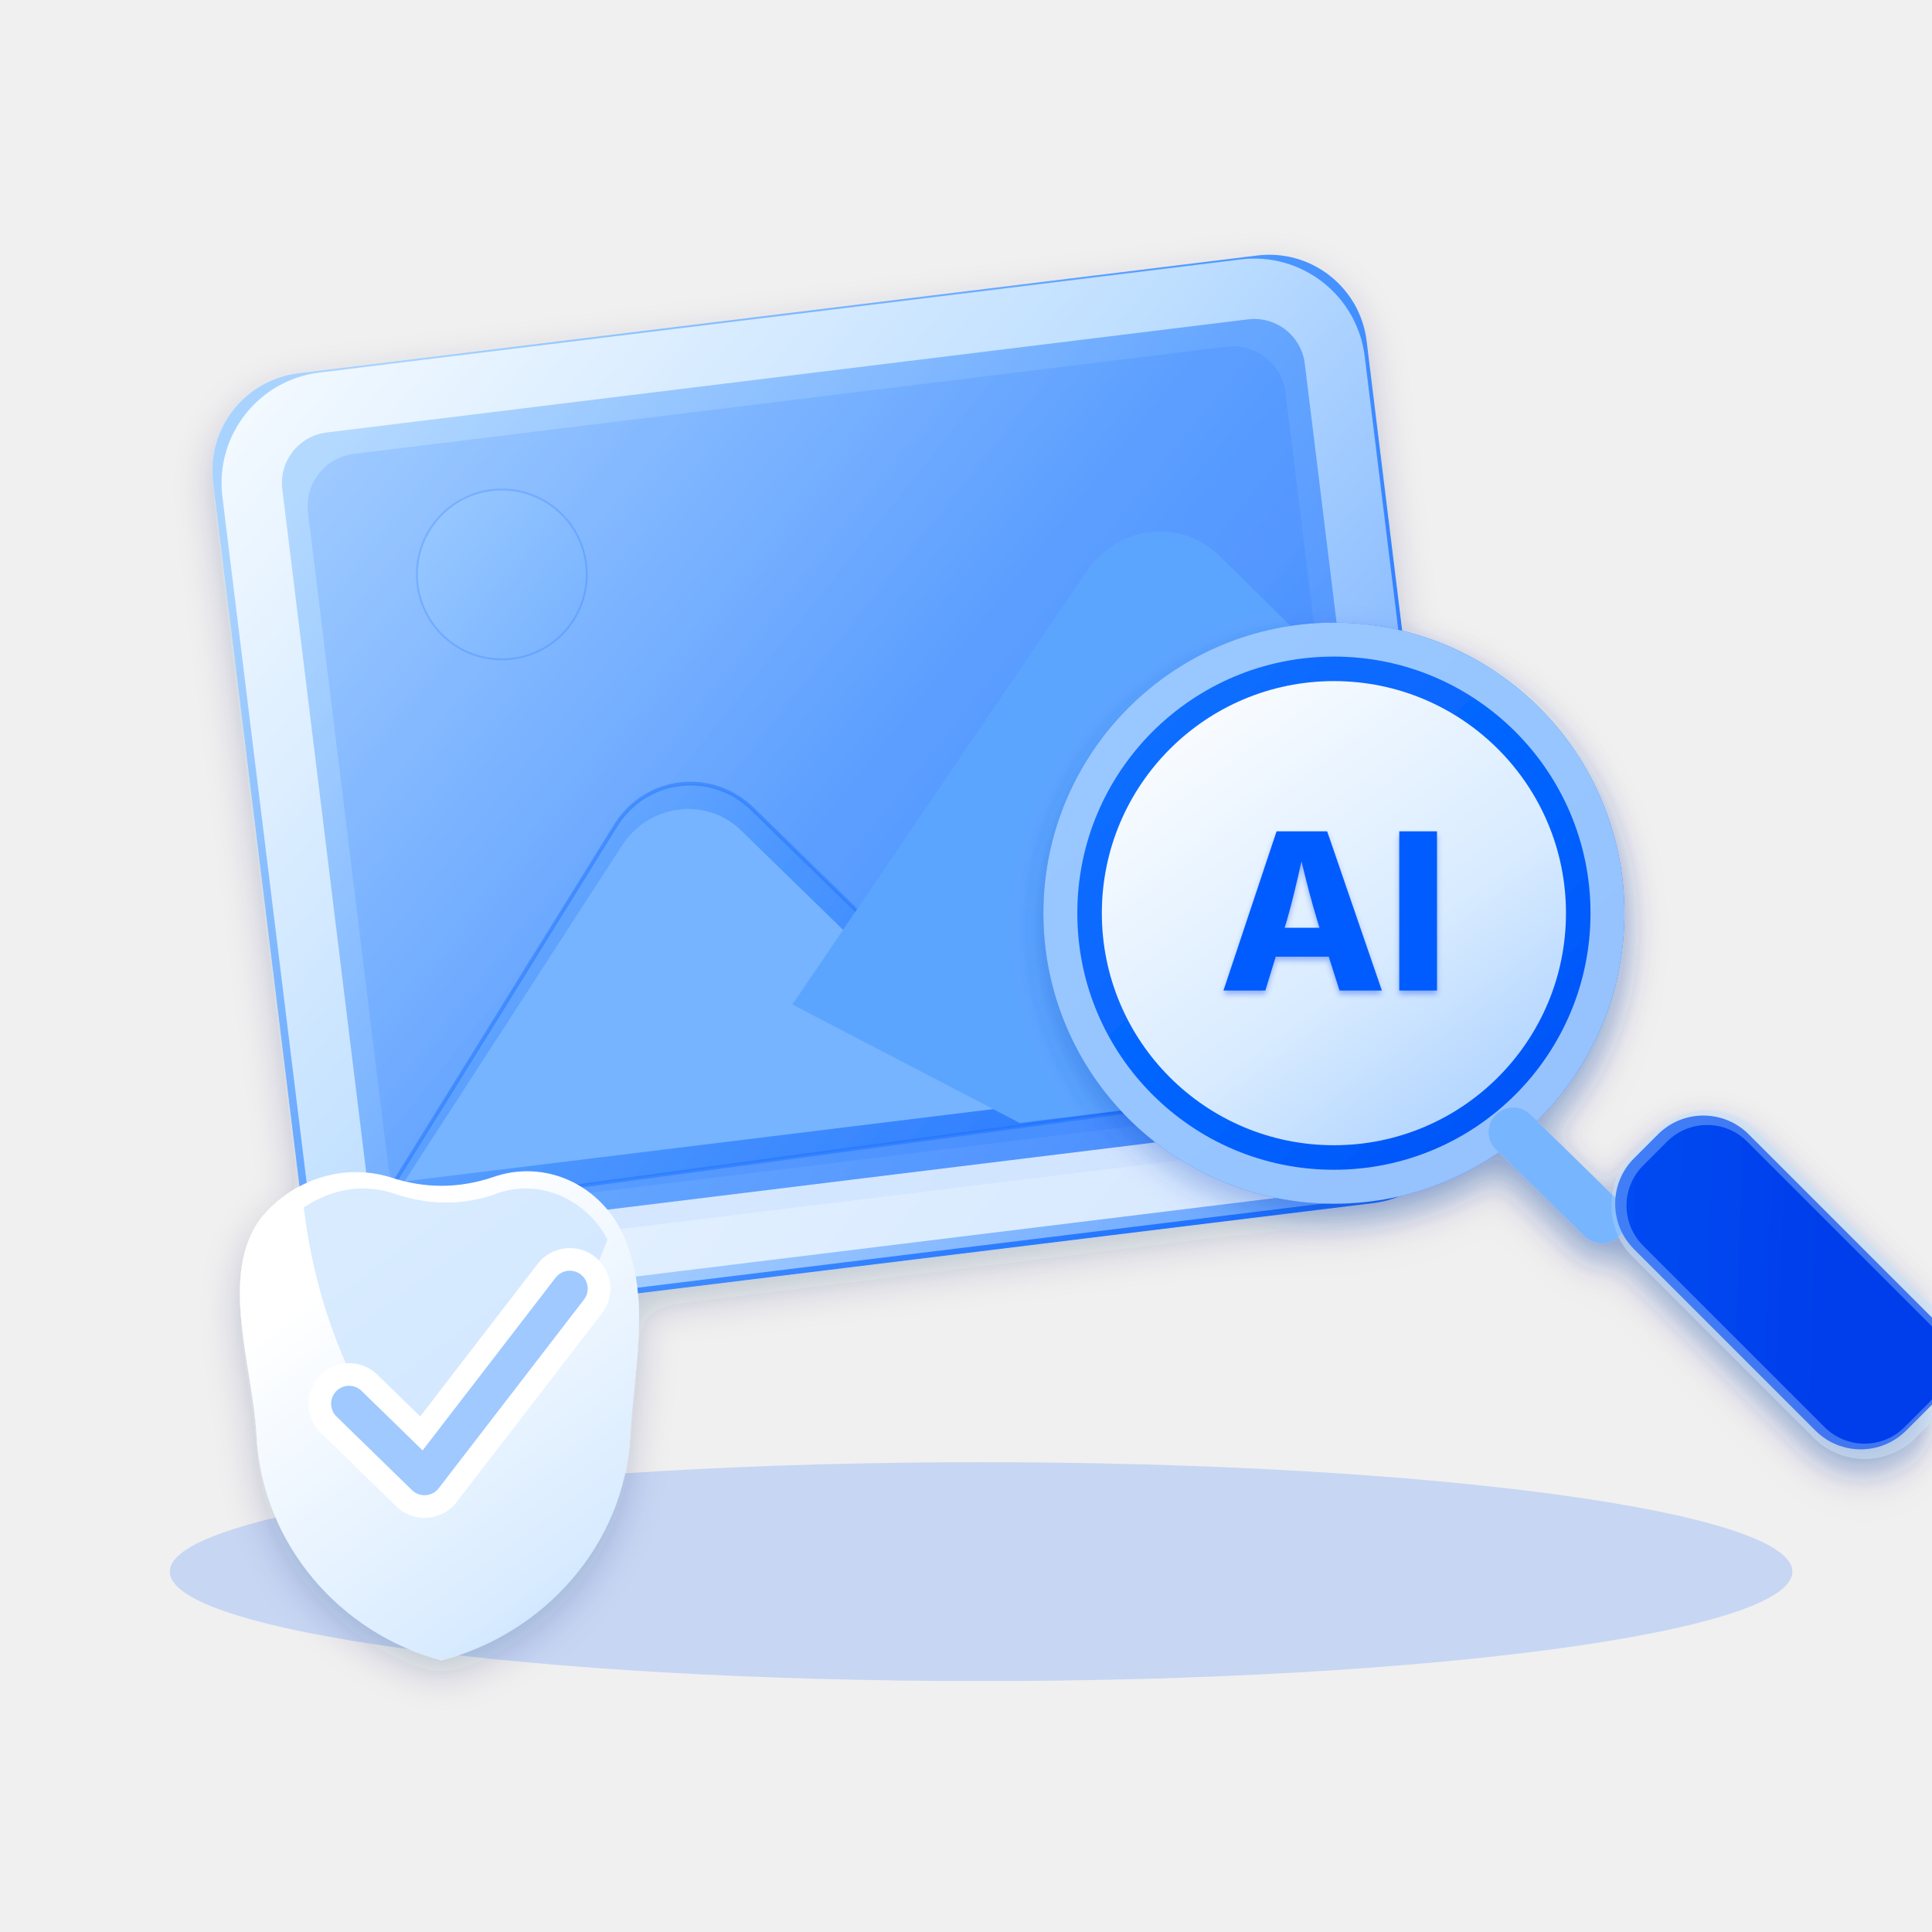
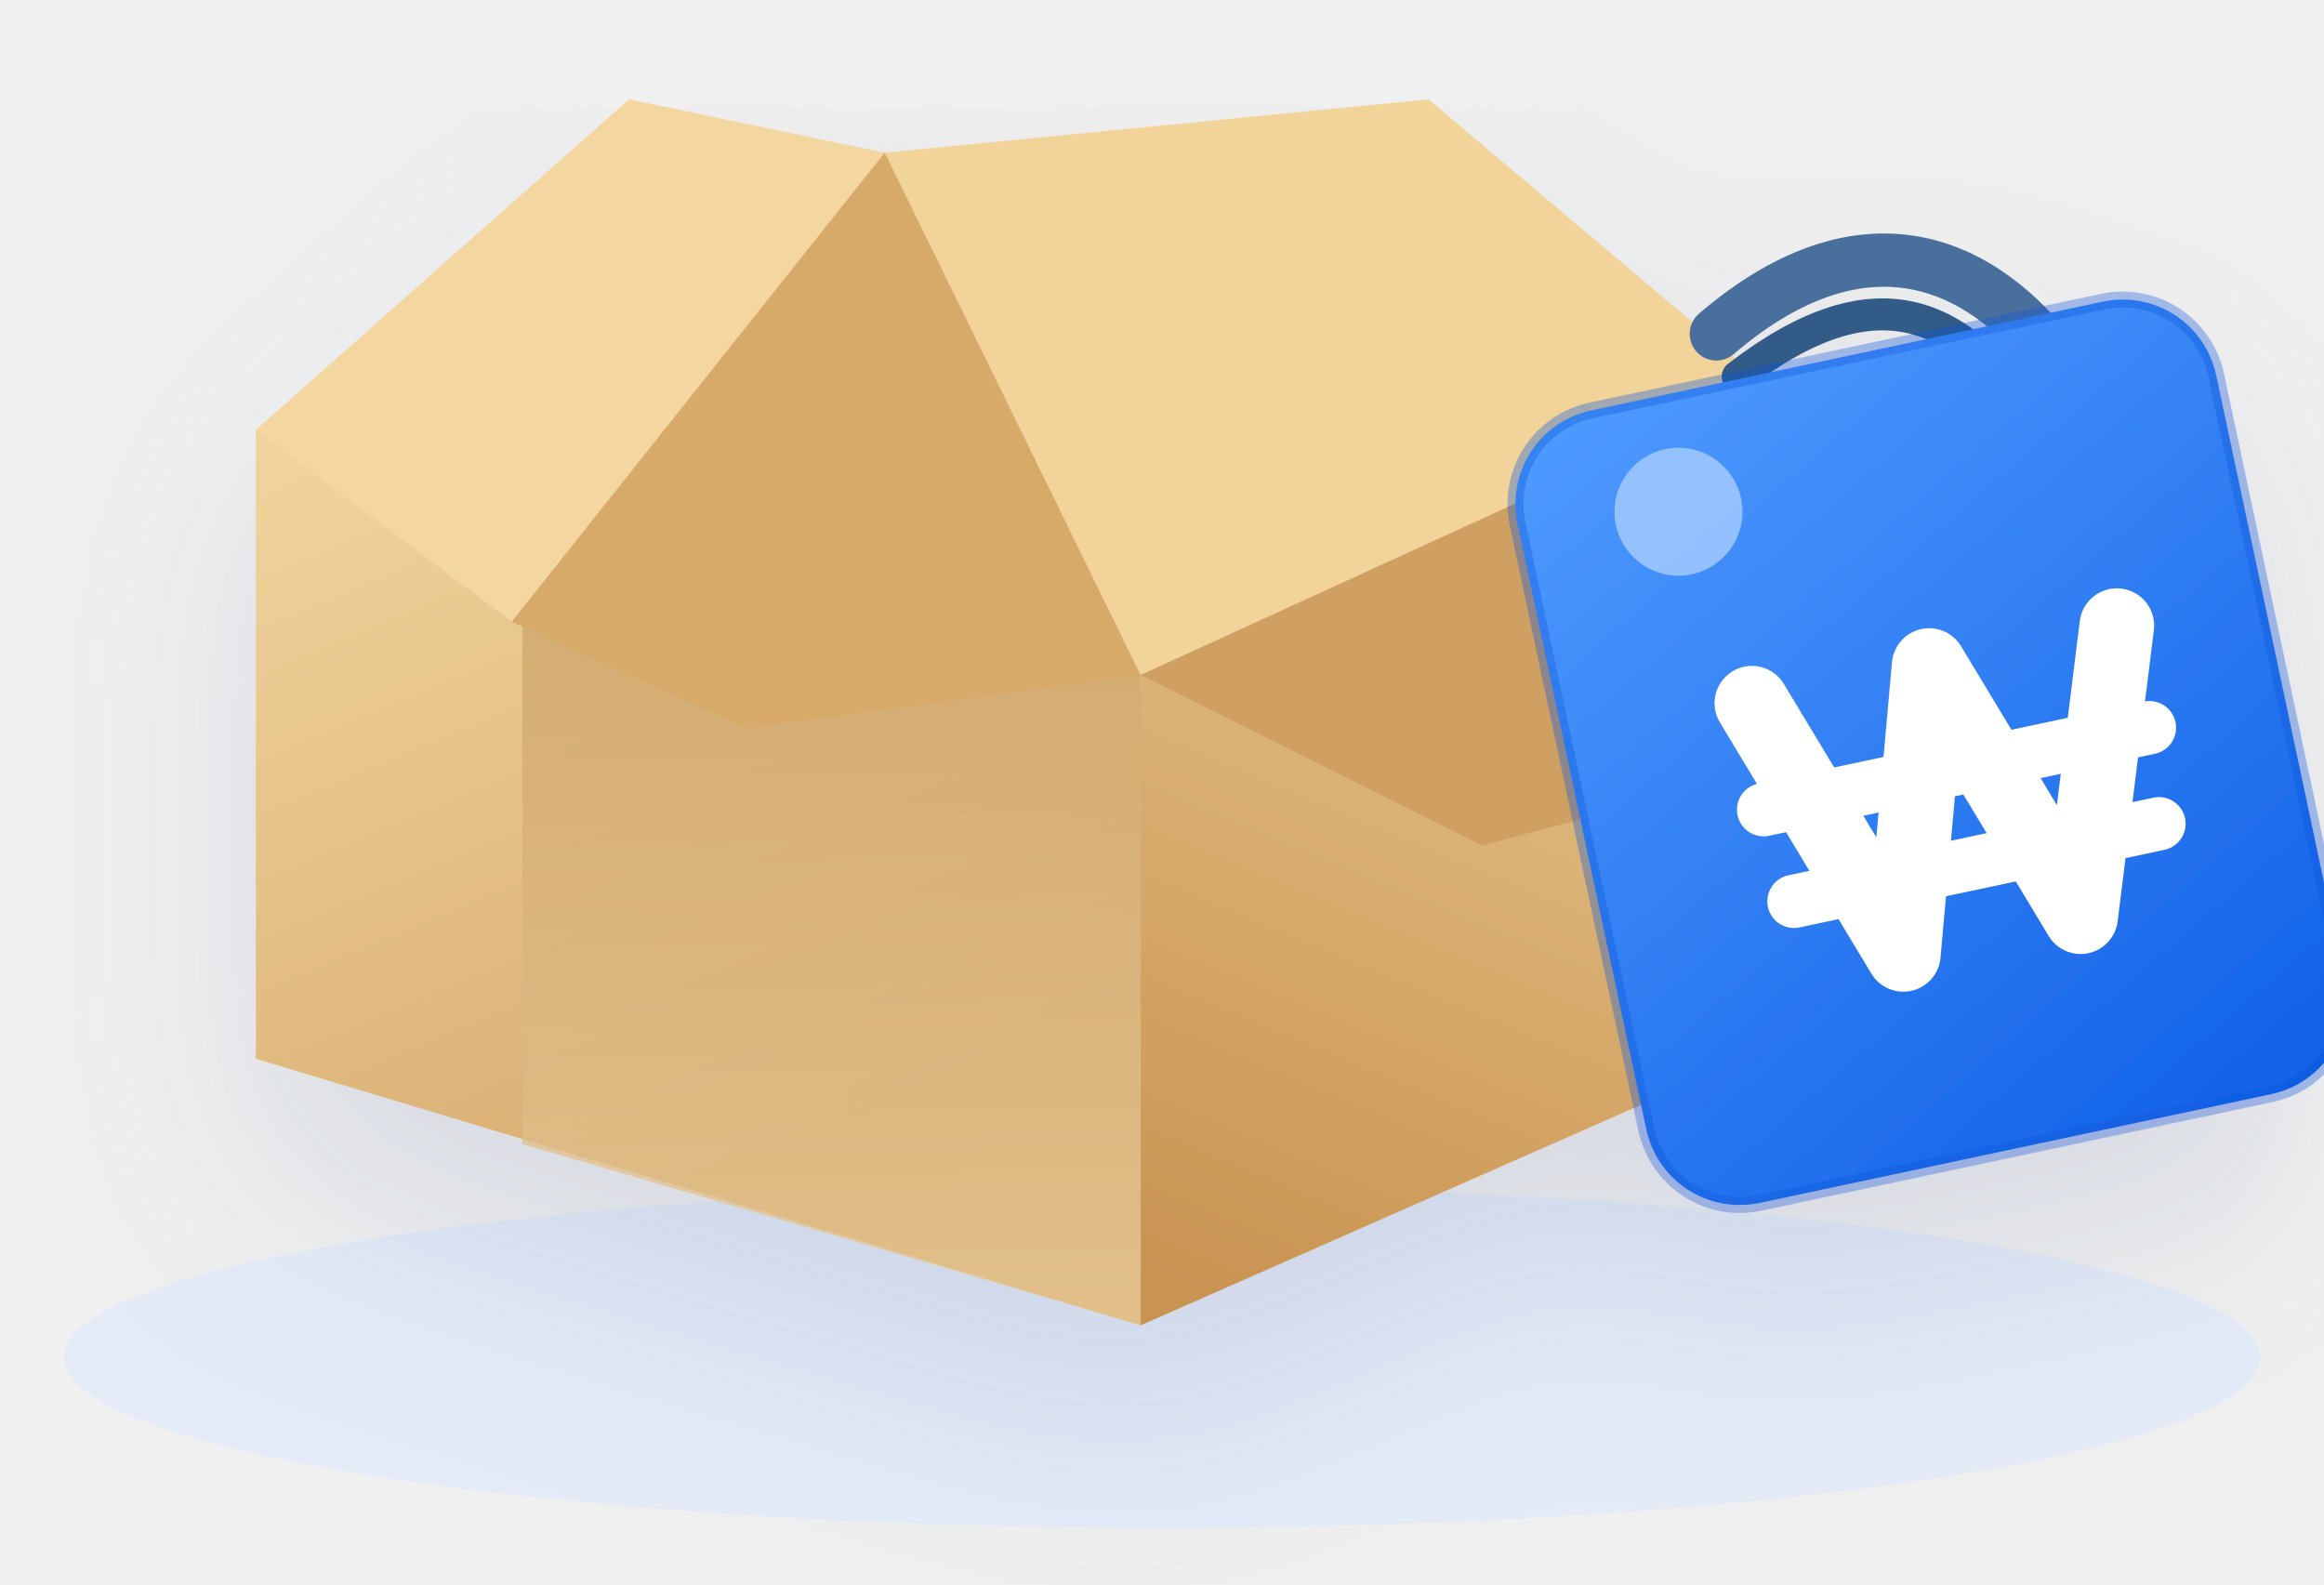
- <svg xmlns="http://www.w3.org/2000/svg" width="1024" height="1024" viewBox="0 0 1024 1024" fill="none">
+ <svg xmlns="http://www.w3.org/2000/svg" width="220" height="150" viewBox="42 34 218 146" fill="none">
  <defs>
-     <linearGradient id="blueMain" x1="221" y1="190" x2="822" y2="805" gradientUnits="userSpaceOnUse">
-       <stop stop-color="#A9D3FF" />
-       <stop offset=".38" stop-color="#4A95FF" />
-       <stop offset="1" stop-color="#0057FF" />
+     <linearGradient id="boxFront" x1="130" y1="75" x2="132" y2="161" gradientUnits="userSpaceOnUse">
+       <stop stop-color="#C99D61" />
+       <stop offset="1" stop-color="#E7C996" />
    </linearGradient>
-     <linearGradient id="blueDark" x1="262" y1="221" x2="824" y2="825" gradientUnits="userSpaceOnUse">
-       <stop stop-color="#2F86FF" />
-       <stop offset=".65" stop-color="#0062FF" />
-       <stop offset="1" stop-color="#003EEB" />
+     <linearGradient id="boxLeft" x1="67" y1="77" x2="99" y2="153" gradientUnits="userSpaceOnUse">
+       <stop stop-color="#F0D39C" />
+       <stop offset="1" stop-color="#D7AA6E" />
    </linearGradient>
-     <linearGradient id="ice" x1="183" y1="112" x2="773" y2="749" gradientUnits="userSpaceOnUse">
-       <stop stop-color="#F8FCFF" />
-       <stop offset=".42" stop-color="#BFDFFF" />
-       <stop offset="1" stop-color="#4A91FF" />
+     <linearGradient id="boxRight" x1="185" y1="74" x2="152" y2="153" gradientUnits="userSpaceOnUse">
+       <stop stop-color="#E8C78E" />
+       <stop offset="1" stop-color="#C99351" />
    </linearGradient>
-     <linearGradient id="whiteGloss" x1="609" y1="359" x2="817" y2="640" gradientUnits="userSpaceOnUse">
-       <stop stop-color="#FFFFFF" />
-       <stop offset=".55" stop-color="#D8EBFF" />
-       <stop offset="1" stop-color="#9AC7FF" />
+     <linearGradient id="tag" x1="210" y1="54" x2="256" y2="137" gradientUnits="userSpaceOnUse">
+       <stop stop-color="#4F9BFF" />
+       <stop offset="1" stop-color="#1261E8" />
    </linearGradient>
-     <filter id="softShadow" x="-20%" y="-20%" width="140%" height="150%" color-interpolation-filters="sRGB">
-       <feDropShadow dx="0" dy="34" stdDeviation="28" flood-color="#0057FF" flood-opacity=".28" />
-       <feDropShadow dx="0" dy="8" stdDeviation="10" flood-color="#001E64" flood-opacity=".2" />
-     </filter>
-     <filter id="inner" x="-20%" y="-20%" width="140%" height="140%" color-interpolation-filters="sRGB">
-       <feDropShadow dx="0" dy="8" stdDeviation="8" flood-color="#0038B8" flood-opacity=".28" />
-     </filter>
-     <filter id="textShadow" x="-20%" y="-20%" width="140%" height="140%">
-       <feDropShadow dx="0" dy="2" stdDeviation="1.5" flood-color="#003DE6" flood-opacity=".35" />
+     <filter id="softShadow" x="0" y="0" width="304" height="185" filterUnits="userSpaceOnUse" color-interpolation-filters="sRGB">
+       <feDropShadow dx="0" dy="10" stdDeviation="10" flood-color="#6A7FA8" flood-opacity="0.18" />
    </filter>
  </defs>
-   <ellipse cx="520" cy="833" rx="430" ry="58" fill="#0B61FF" opacity=".18" />
+   <ellipse cx="151" cy="160" rx="103" ry="16" fill="#DDE8FB" opacity="0.65" />
  <g filter="url(#softShadow)">
-     <g transform="rotate(-7 451 449)">
-       <rect x="139" y="164" width="616" height="506" rx="52" fill="url(#blueMain)" />
-       <rect x="166" y="193" width="562" height="445" rx="34" fill="#DDEEFF" opacity=".2" />
-       <rect x="187" y="210" width="522" height="404" rx="28" fill="#0E65FF" opacity=".13" />
-       <rect x="159" y="181" width="578" height="470" rx="43" stroke="url(#ice)" stroke-width="32" />
-       <path d="M177 611L329 422C348 399 383 399 402 423L527 579L596 486C615 461 653 462 672 488L755 604L177 611Z" fill="url(#blueMain)" stroke="#186EFF" stroke-opacity=".45" stroke-width="2" />
-       <path d="M187 605L331 433C348 413 379 413 395 434L525 596H185L187 605Z" fill="#76B4FF" />
-       <path d="M410 528L593 319C612 297 646 297 664 320L756 436V605H522L410 528Z" fill="#5CA5FF" />
-       <circle cx="285" cy="283" r="45" fill="url(#blueMain)" stroke="#0A5FFF" stroke-opacity=".2" />
-       <rect x="175" y="624" width="563" height="37" rx="18.5" fill="#EEF7FF" opacity=".82" />
-     </g>
-     <g>
-       <path d="M138 646C154 626 181 616 207 624C225 630 243 630 261 624C289 614 319 628 331 656C345 689 336 725 334 761C331 819 288 866 234 880C181 866 139 819 136 761C134 724 116 676 138 646Z" fill="url(#whiteGloss)" />
-       <path d="M161 640C176 630 193 627 210 633C228 639 247 639 265 632C287 625 311 636 322 657C304 704 271 756 233 798C196 758 169 706 161 640Z" fill="#C9E3FF" opacity=".72" />
-       <path d="M185 744L225 783L302 683" stroke="#FFFFFF" stroke-width="43" stroke-linecap="round" stroke-linejoin="round" />
-       <path d="M185 744L225 783L302 683" stroke="#7FB7FF" stroke-width="19" stroke-linecap="round" stroke-linejoin="round" opacity=".75" />
-     </g>
-     <g filter="url(#inner)">
-       <circle cx="707" cy="484" r="154" fill="url(#blueDark)" />
-       <circle cx="707" cy="484" r="123" fill="url(#whiteGloss)" />
-       <circle cx="707" cy="484" r="145" stroke="#B7DAFF" stroke-width="18" opacity=".82" />
-       <path d="M802 600L849 646" stroke="#77B5FF" stroke-width="26" stroke-linecap="round" />
-       <rect x="842" y="638" width="86" height="204" rx="34" transform="rotate(-45 842 638)" fill="url(#blueDark)" />
-       <rect x="844" y="639" width="86" height="204" rx="34" transform="rotate(-45 844 639)" stroke="#B2D7FF" stroke-width="8" opacity=".36" />
-       <text x="707" y="525" text-anchor="middle" font-family="Inter, Arial, sans-serif" font-size="116" font-weight="800" fill="#045CFF" filter="url(#textShadow)">AI</text>
+     <path d="M66 73L125 47L208 69L149 96L66 73Z" fill="#E2BC81" />
+     <path d="M66 73L149 96V157L66 132V73Z" fill="url(#boxLeft)" />
+     <path d="M149 96L208 69V131L149 157V96Z" fill="url(#boxRight)" />
+     <path d="M91 89L149 96L149 157L91 140V89Z" fill="url(#boxFront)" opacity="0.75" />
+     <path d="M66 73L101 42L125 47L90 91L66 73Z" fill="#F4D7A0" />
+     <path d="M125 47L149 96L112 101L90 91L125 47Z" fill="#D8AA6A" />
+     <path d="M125 47L176 42L208 69L149 96L125 47Z" fill="#F2D49B" />
+     <path d="M149 96L208 69L226 100L181 112L149 96Z" fill="#D0A064" />
+     <path d="M203 64C217 52 230 56 239 73" stroke="#4A6F9C" stroke-width="5" stroke-linecap="round" />
+     <path d="M205 68C218 58 227 61 235 76" stroke="#315B87" stroke-width="3" stroke-linecap="round" />
+     <g transform="rotate(-12 224 100)">
+       <path d="M198 65H247C252 65 256 69 256 74V132C256 137 252 141 247 141H198C193 141 189 137 189 132V74C189 69 193 65 198 65Z" fill="url(#tag)" />
+       <path d="M198 65H247C252 65 256 69 256 74V132C256 137 252 141 247 141H198C193 141 189 137 189 132V74C189 69 193 65 198 65Z" stroke="#0B56D9" stroke-width="1.5" opacity="0.35" />
+       <circle cx="204" cy="76" r="6" fill="#9CC7FF" opacity="0.9" />
+       <path d="M207 95L216 121L224 95L233 121L242 95" stroke="white" stroke-width="7" stroke-linecap="round" stroke-linejoin="round" />
+       <path d="M206 105H243" stroke="white" stroke-width="5" stroke-linecap="round" />
+       <path d="M207 114H242" stroke="white" stroke-width="5" stroke-linecap="round" />
    </g>
  </g>
</svg>
